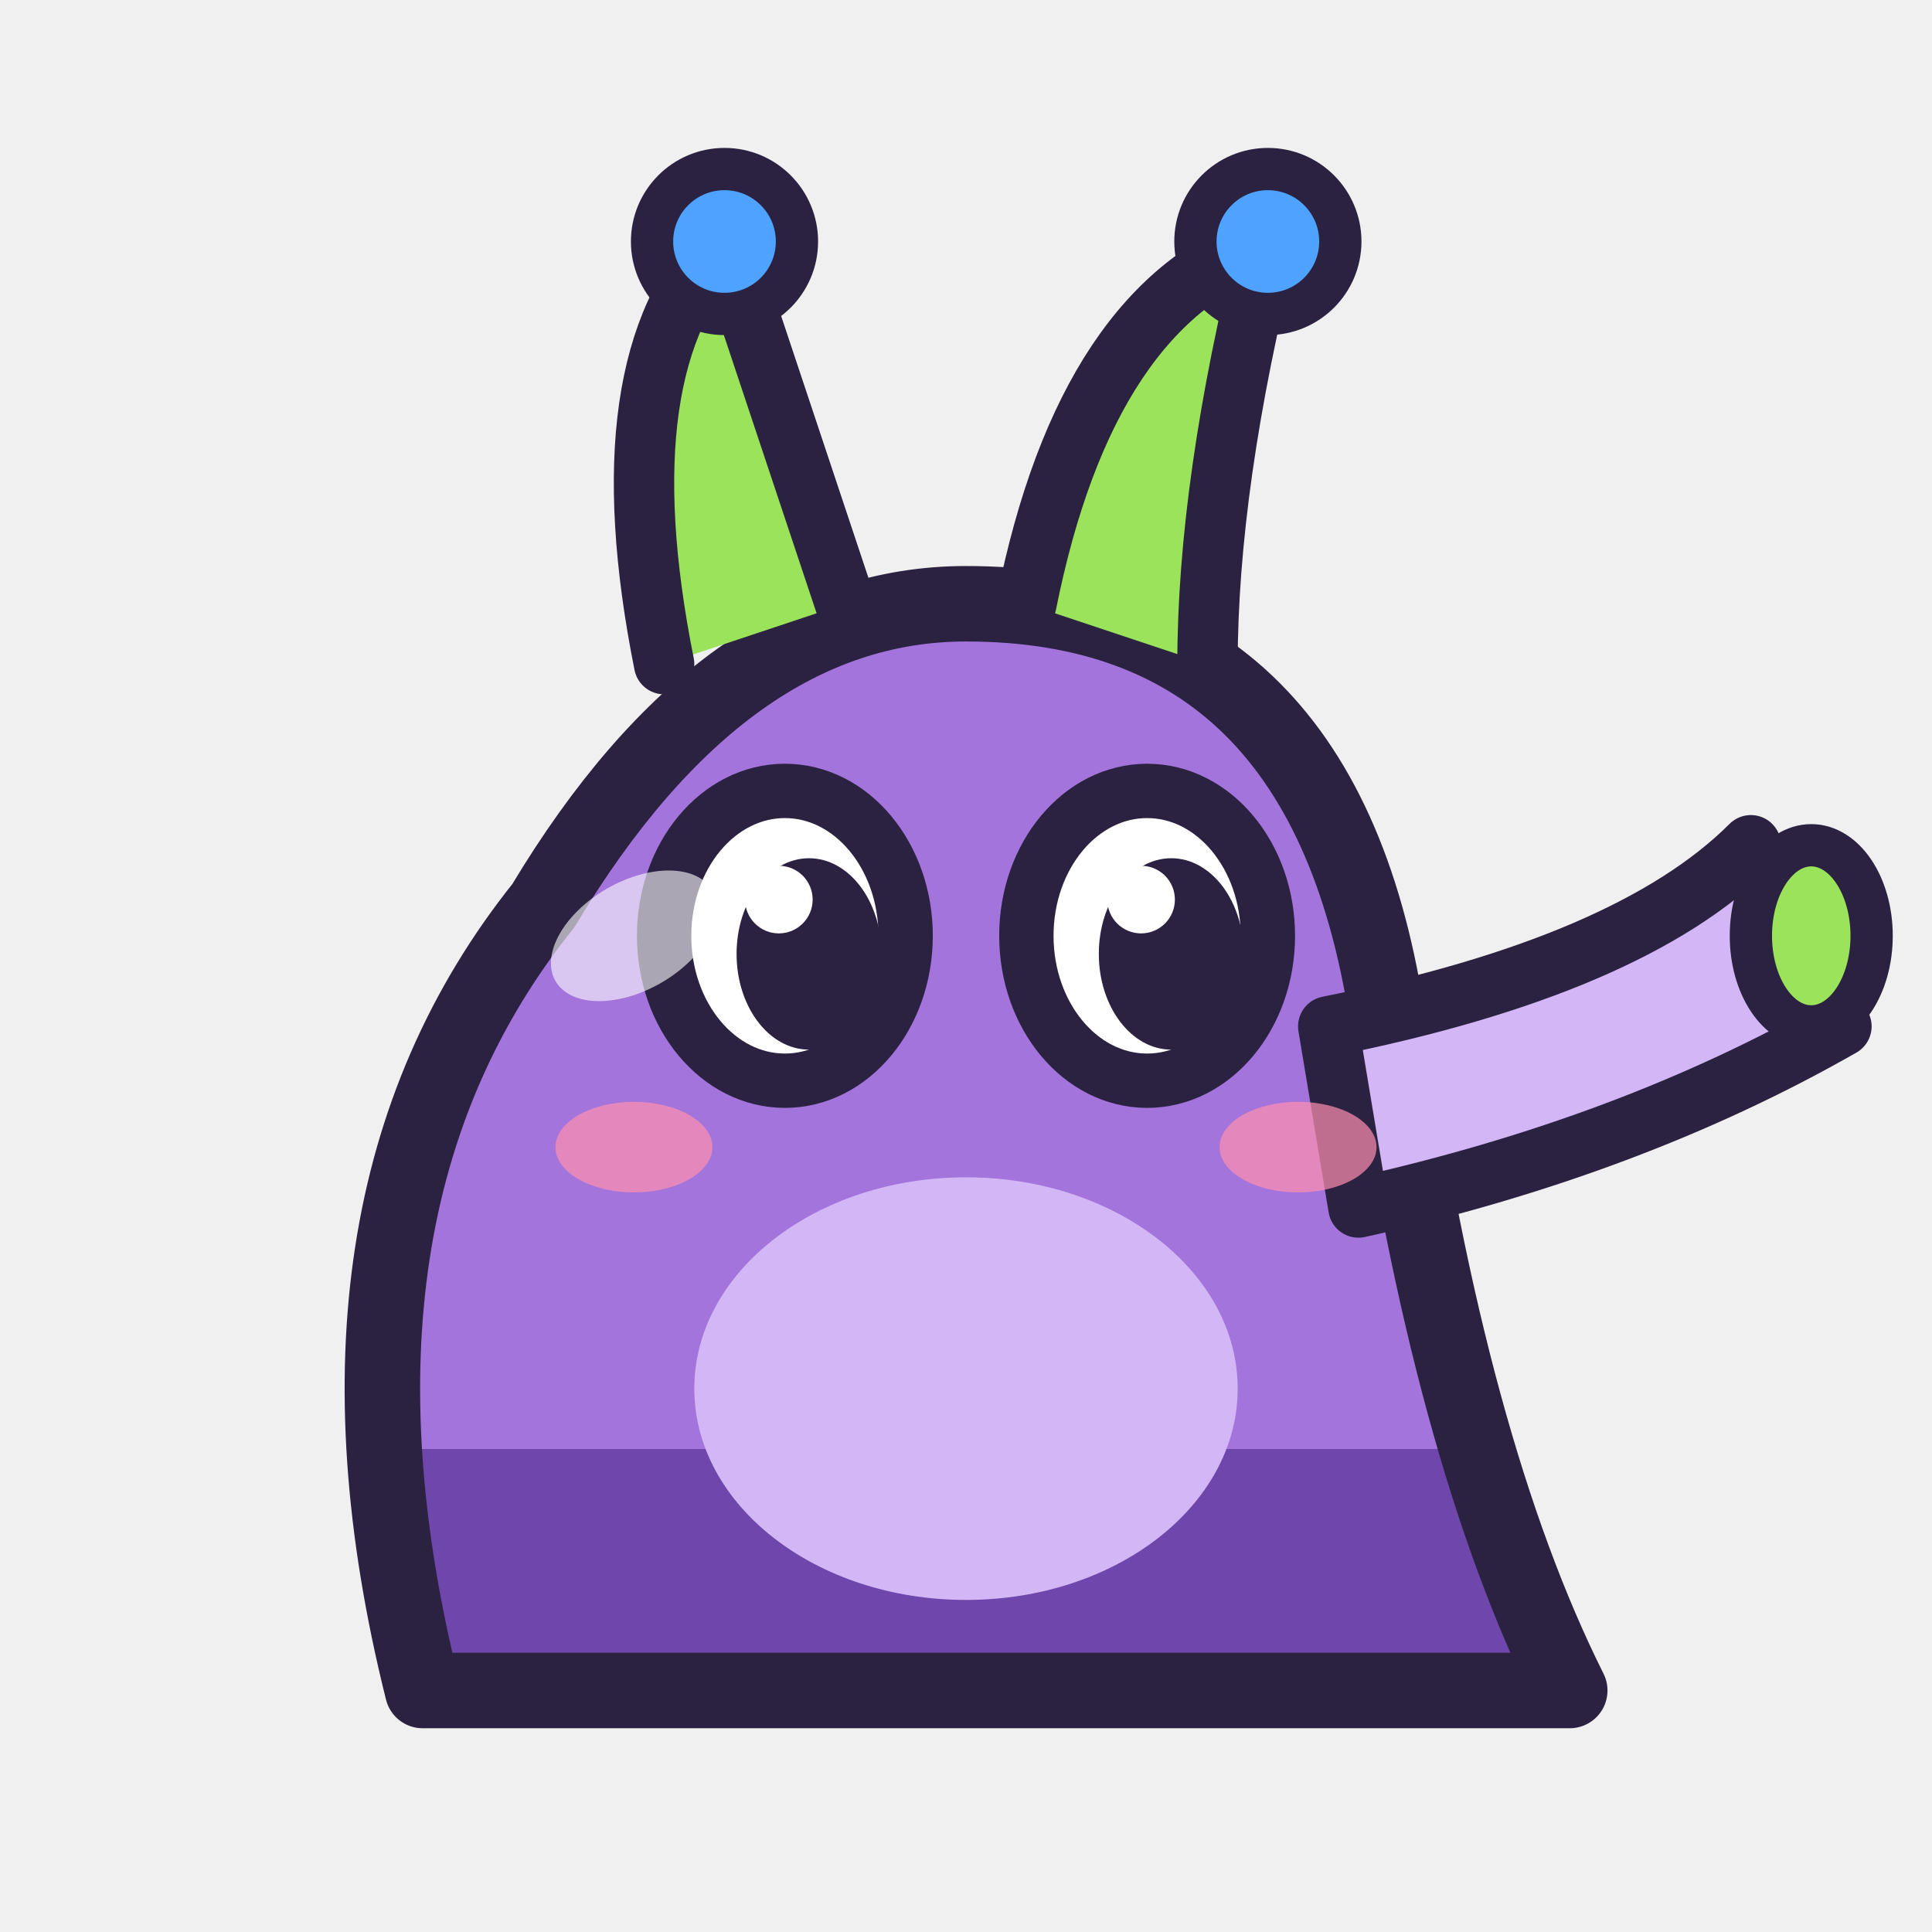
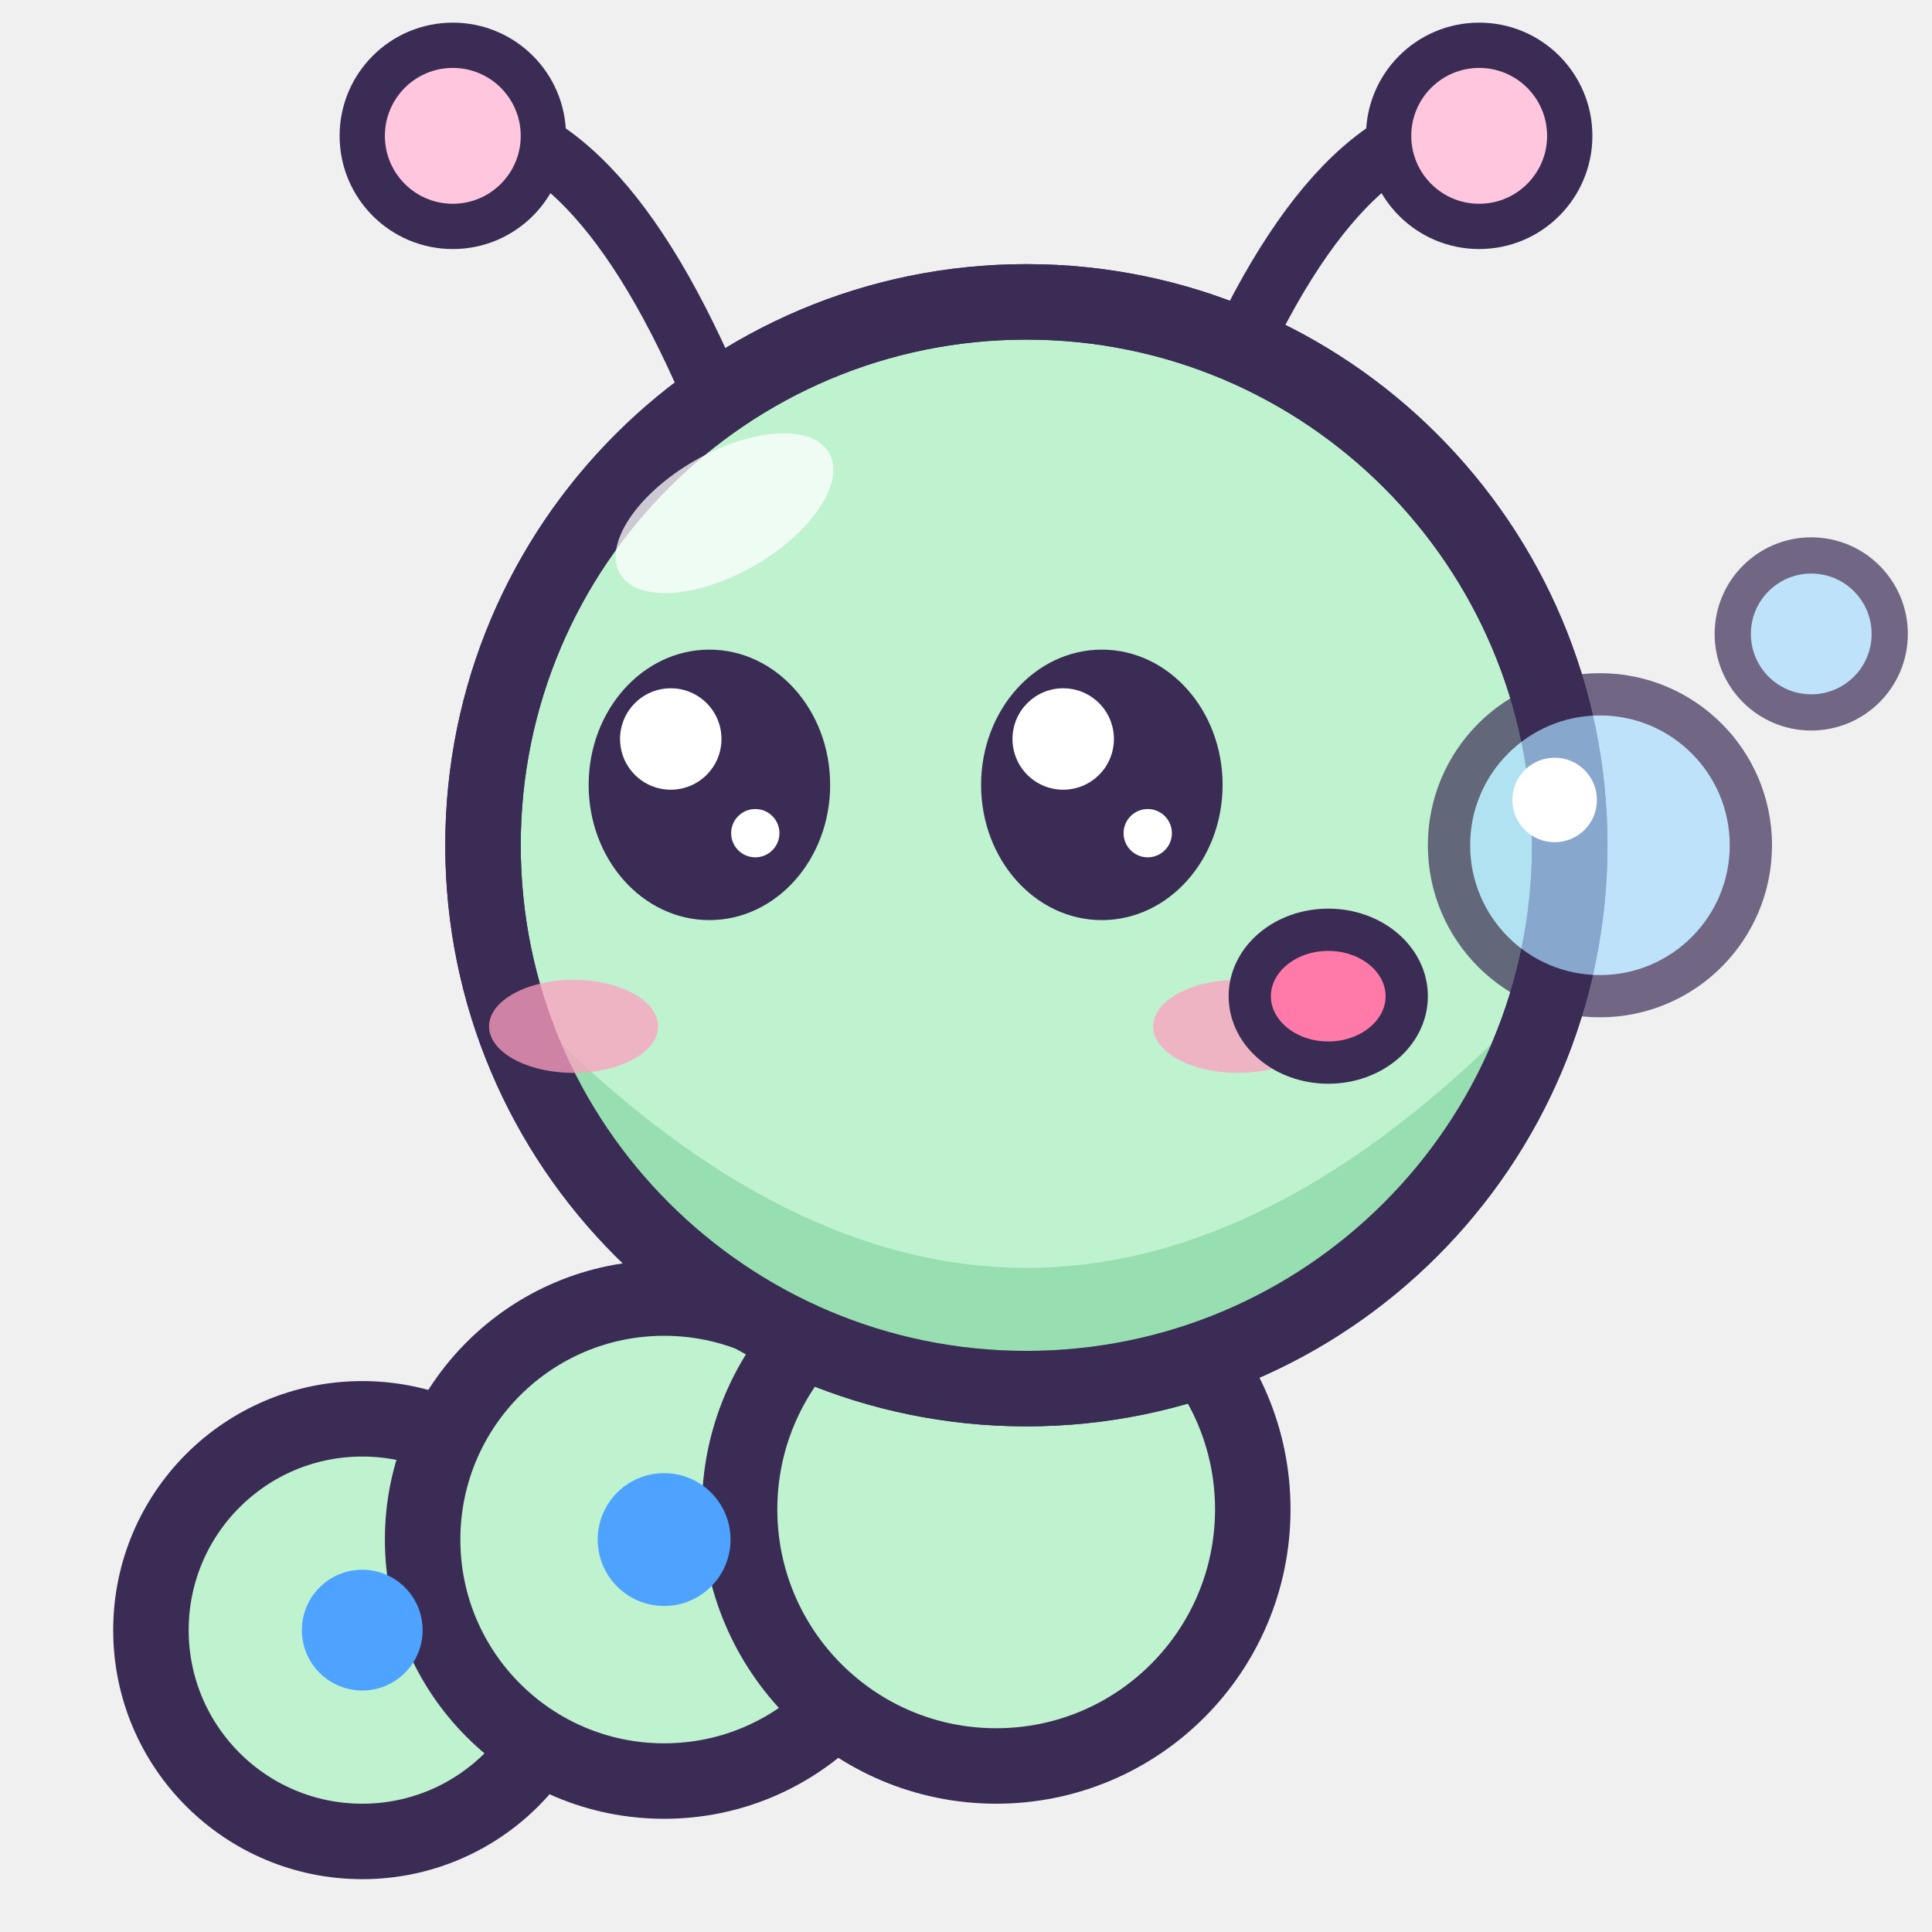
<svg xmlns="http://www.w3.org/2000/svg" viewBox="0 0 64 64">
-   <defs>
-     <clipPath id="b">
-       <path d="M14 56 Q10 40 18 30 Q24 20 32 20 Q44 20 46 34 Q48 48 52 56 Z" />
-     </clipPath>
-   </defs>
-   <path d="M14 56 Q10 40 18 30 Q24 20 32 20 Q44 20 46 34 Q48 48 52 56 Z" fill="#a374db" />
-   <rect x="6" y="48" width="52" height="10" fill="#6f46ab" clip-path="url(#b)" />
-   <ellipse cx="32" cy="46" rx="9" ry="7" fill="#d2b6f5" clip-path="url(#b)" />
-   <path d="M14 56 Q10 40 18 30 Q24 20 32 20 Q44 20 46 34 Q48 48 52 56 Z" fill="none" stroke="#2b2140" stroke-width="2.5" stroke-linejoin="round" stroke-linecap="round" />
-   <path d="M22 22 Q20 12 24 8 Q26 14 28 20 M34 20 Q36 10 42 8 Q40 16 40 22" fill="#9be35a" stroke="#2b2140" stroke-width="2" stroke-linejoin="round" stroke-linecap="round" />
-   <circle cx="24" cy="8" r="2.4" fill="#4da3ff" stroke="#2b2140" stroke-width="1.4" stroke-linejoin="round" stroke-linecap="round" />
-   <circle cx="42" cy="8" r="2.4" fill="#4da3ff" stroke="#2b2140" stroke-width="1.4" stroke-linejoin="round" stroke-linecap="round" />
-   <path d="M44 34 Q54 32 58 28 L61 34 Q54 38 45 40 Z" fill="#d2b6f5" stroke="#2b2140" stroke-width="2" stroke-linejoin="round" stroke-linecap="round" />
-   <ellipse cx="60" cy="31" rx="2" ry="3" fill="#9be35a" stroke="#2b2140" stroke-width="1.4" stroke-linejoin="round" stroke-linecap="round" />
-   <ellipse cx="26" cy="31" rx="4" ry="4.8" fill="#fff" stroke="#2b2140" stroke-width="1.8" stroke-linejoin="round" stroke-linecap="round" />
-   <ellipse cx="26.8" cy="31.6" rx="2.40" ry="3.17" fill="#2b2140" />
-   <circle cx="25.80" cy="29.80" r="1.12" fill="#fff" />
-   <ellipse cx="38" cy="31" rx="4" ry="4.8" fill="#fff" stroke="#2b2140" stroke-width="1.8" stroke-linejoin="round" stroke-linecap="round" />
-   <ellipse cx="38.8" cy="31.6" rx="2.40" ry="3.17" fill="#2b2140" />
-   <circle cx="37.80" cy="29.80" r="1.12" fill="#fff" />
-   <ellipse cx="21" cy="38" rx="2.6" ry="1.5" fill="#ff8fb1" opacity="0.7" />
-   <ellipse cx="43" cy="38" rx="2.6" ry="1.5" fill="#ff8fb1" opacity="0.7" />
-   <ellipse cx="21" cy="31" rx="3" ry="1.8" fill="#fff" opacity="0.6" transform="rotate(-30 21 31)" />
+   <circle cx="12" cy="54" r="7" fill="#bff2cf" stroke="#3a2c55" stroke-width="2.5" stroke-linejoin="round" stroke-linecap="round" />
+   <circle cx="22" cy="51" r="8" fill="#bff2cf" stroke="#3a2c55" stroke-width="2.5" stroke-linejoin="round" stroke-linecap="round" />
+   <circle cx="33" cy="50" r="8.5" fill="#bff2cf" stroke="#3a2c55" stroke-width="2.5" stroke-linejoin="round" stroke-linecap="round" />
+   <circle cx="12" cy="54" r="2" fill="#4da3ff" />
+   <circle cx="22" cy="51" r="2.2" fill="#4da3ff" />
+   <path d="M24 14 Q20 4 15 4" fill="none" stroke="#3a2c55" stroke-width="2" stroke-linejoin="round" stroke-linecap="round" />
+   <circle cx="15" cy="4.5" r="3" fill="#ffc6de" stroke="#3a2c55" stroke-width="1.5" stroke-linejoin="round" stroke-linecap="round" />
+   <path d="M40 14 Q44 4 49 4" fill="none" stroke="#3a2c55" stroke-width="2" stroke-linejoin="round" stroke-linecap="round" />
+   <circle cx="49" cy="4.5" r="3" fill="#ffc6de" stroke="#3a2c55" stroke-width="1.5" stroke-linejoin="round" stroke-linecap="round" />
+   <circle cx="34" cy="28" r="18" fill="#bff2cf" stroke="#3a2c55" stroke-width="2.5" stroke-linejoin="round" stroke-linecap="round" />
+   <path d="M18 34 Q34 50 50 34 Q47 45 34 46 Q21 45 18 34 Z" fill="#86d6a2" opacity="0.7" />
+   <circle cx="34" cy="28" r="18" fill="none" stroke="#3a2c55" stroke-width="2.5" stroke-linejoin="round" stroke-linecap="round" />
+   <ellipse cx="23.5" cy="26" rx="4" ry="4.48" fill="#3a2c55" />
+   <circle cx="22.22" cy="24.48" r="1.68" fill="#fff" />
+   <circle cx="25.02" cy="27.60" r="0.80" fill="#fff" />
+   <ellipse cx="36.5" cy="26" rx="4" ry="4.48" fill="#3a2c55" />
+   <circle cx="35.22" cy="24.48" r="1.68" fill="#fff" />
+   <circle cx="38.02" cy="27.60" r="0.80" fill="#fff" />
+   <ellipse cx="19" cy="34" rx="2.8" ry="1.54" fill="#ff9fbf" opacity="0.75" />
+   <ellipse cx="41" cy="34" rx="2.8" ry="1.54" fill="#ff9fbf" opacity="0.75" />
+   <ellipse cx="44" cy="33" rx="2.6" ry="2.2" fill="#ff7aa8" stroke="#3a2c55" stroke-width="1.4" stroke-linejoin="round" stroke-linecap="round" />
+   <circle cx="53" cy="28" r="5" fill="#a9dcff" opacity="0.7" stroke="#3a2c55" stroke-width="1.4" stroke-linejoin="round" stroke-linecap="round" />
+   <circle cx="51.5" cy="26.5" r="1.4" fill="#fff" />
+   <circle cx="60" cy="21" r="2.6" fill="#a9dcff" opacity="0.7" stroke="#3a2c55" stroke-width="1.2" stroke-linejoin="round" stroke-linecap="round" />
+   <ellipse cx="24" cy="17" rx="4" ry="2" fill="#fff" opacity="0.75" transform="rotate(-30 24 17)" />
</svg>
